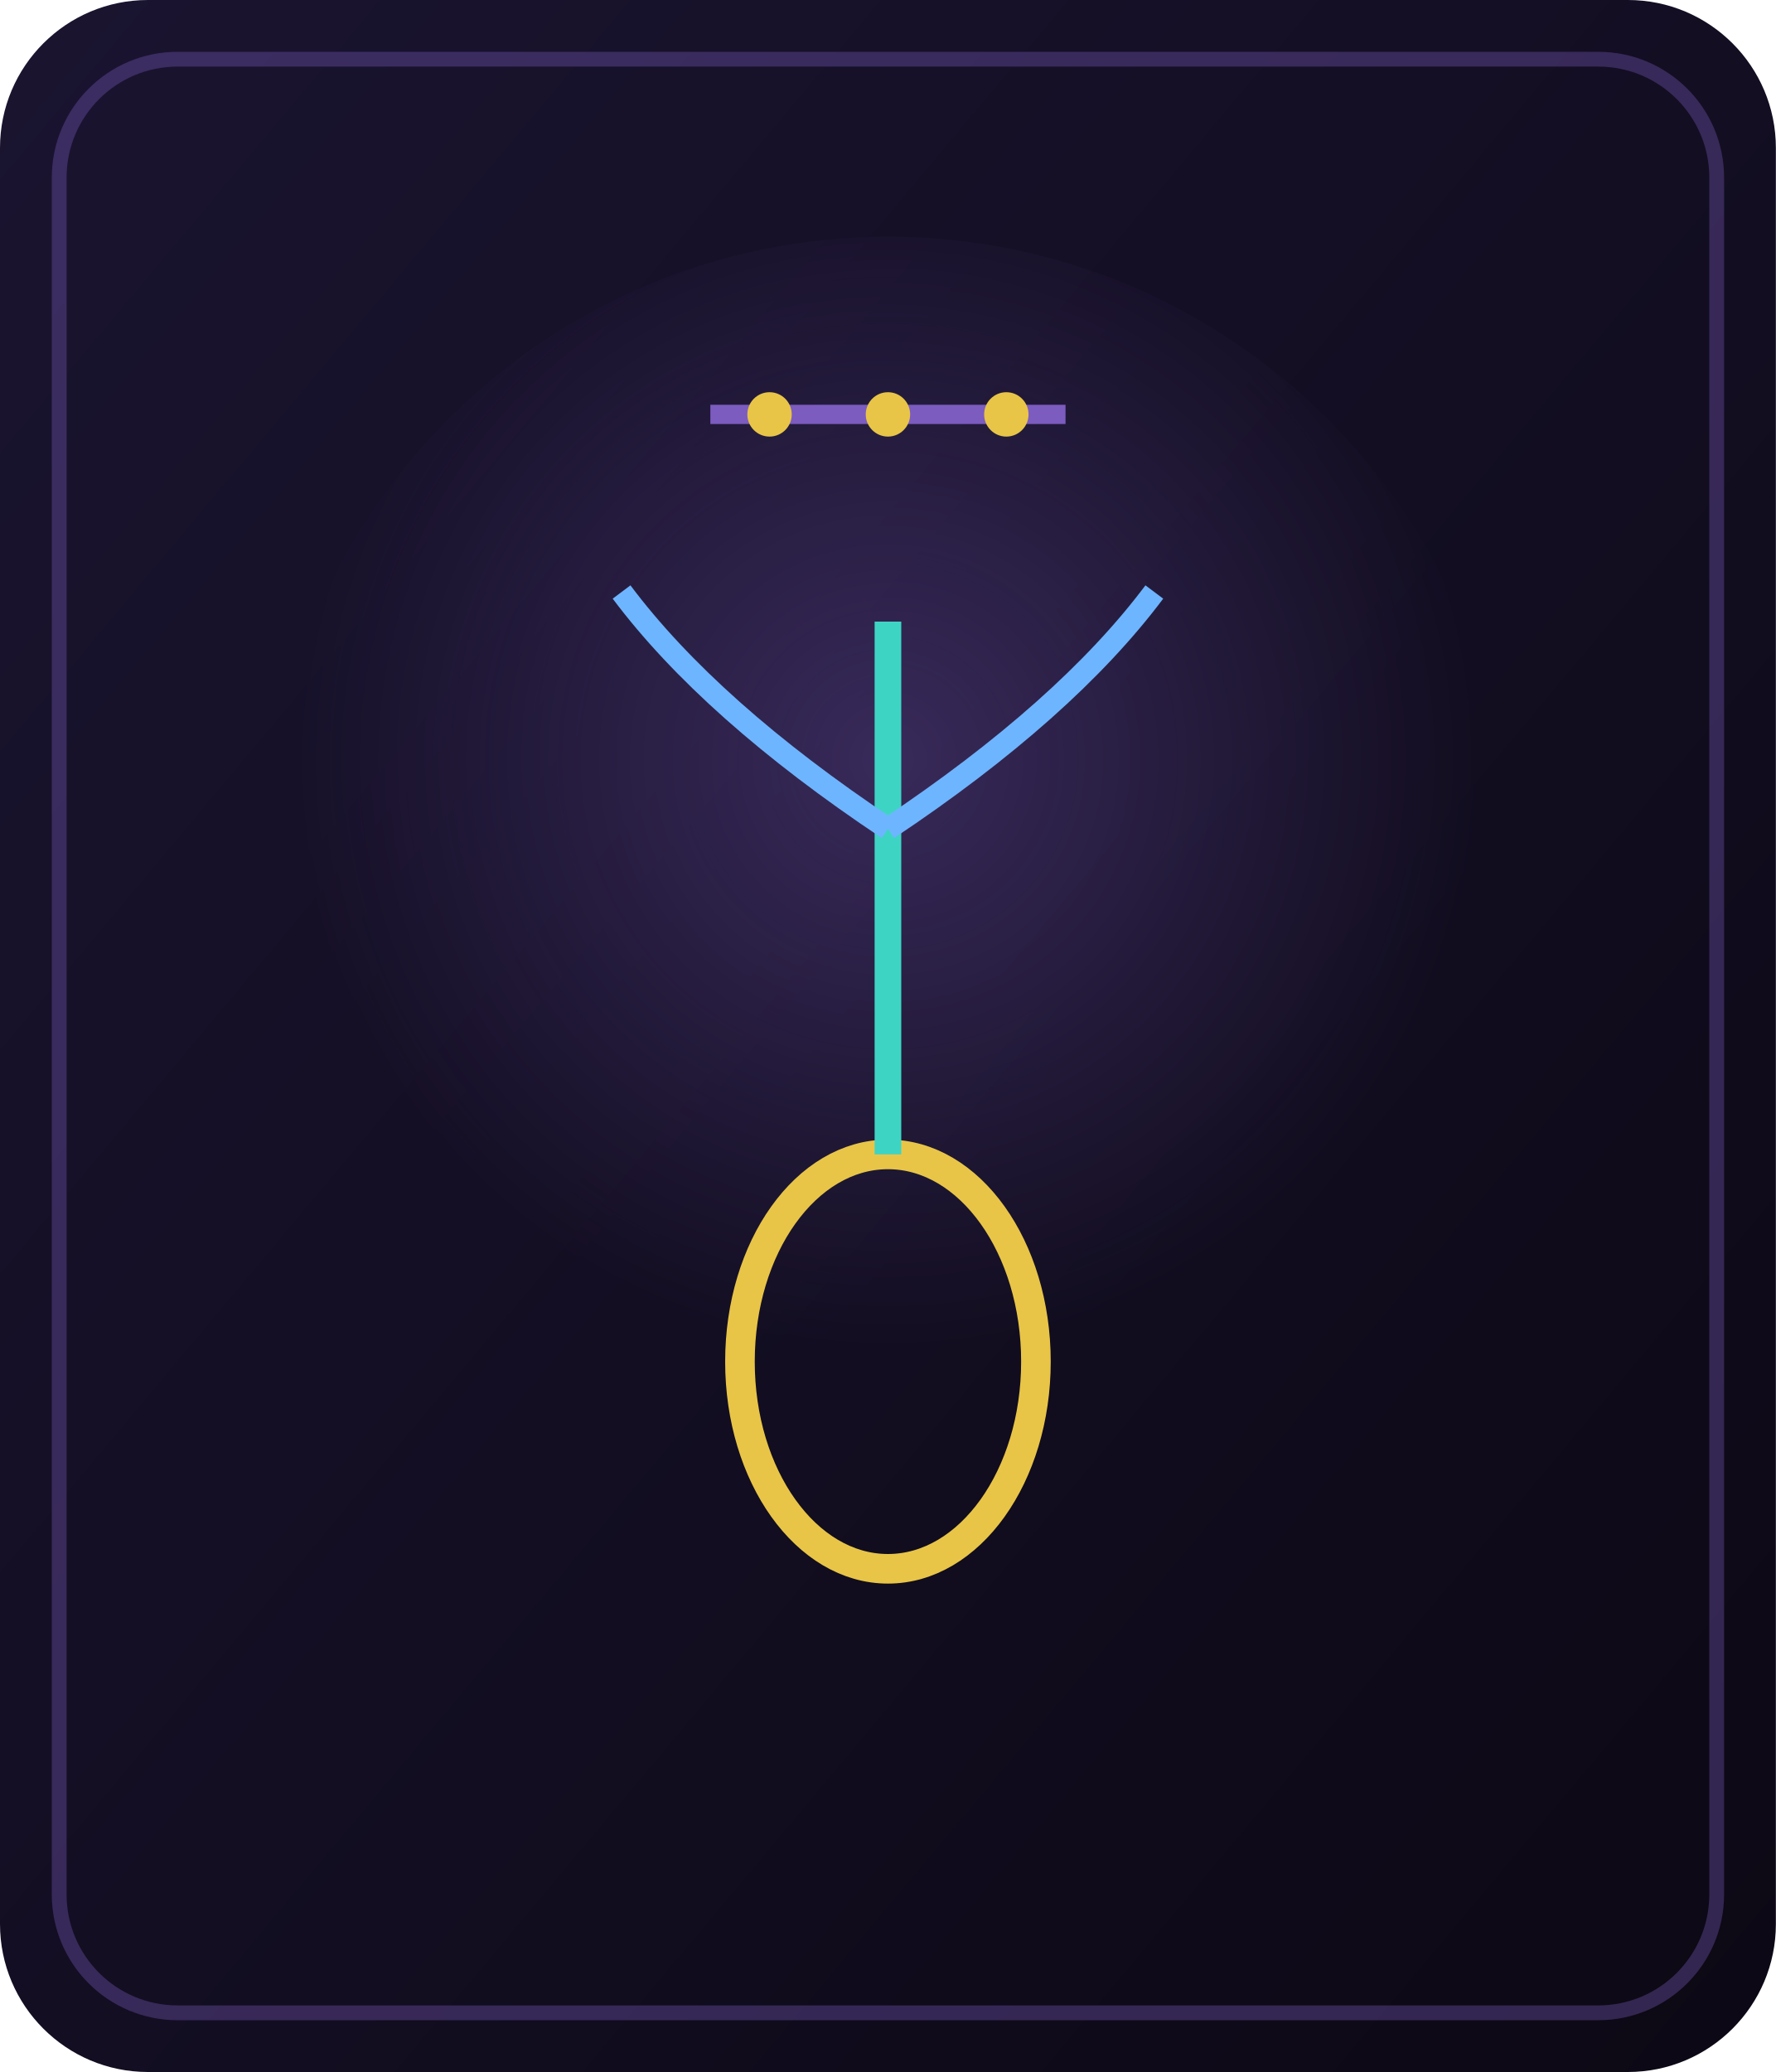
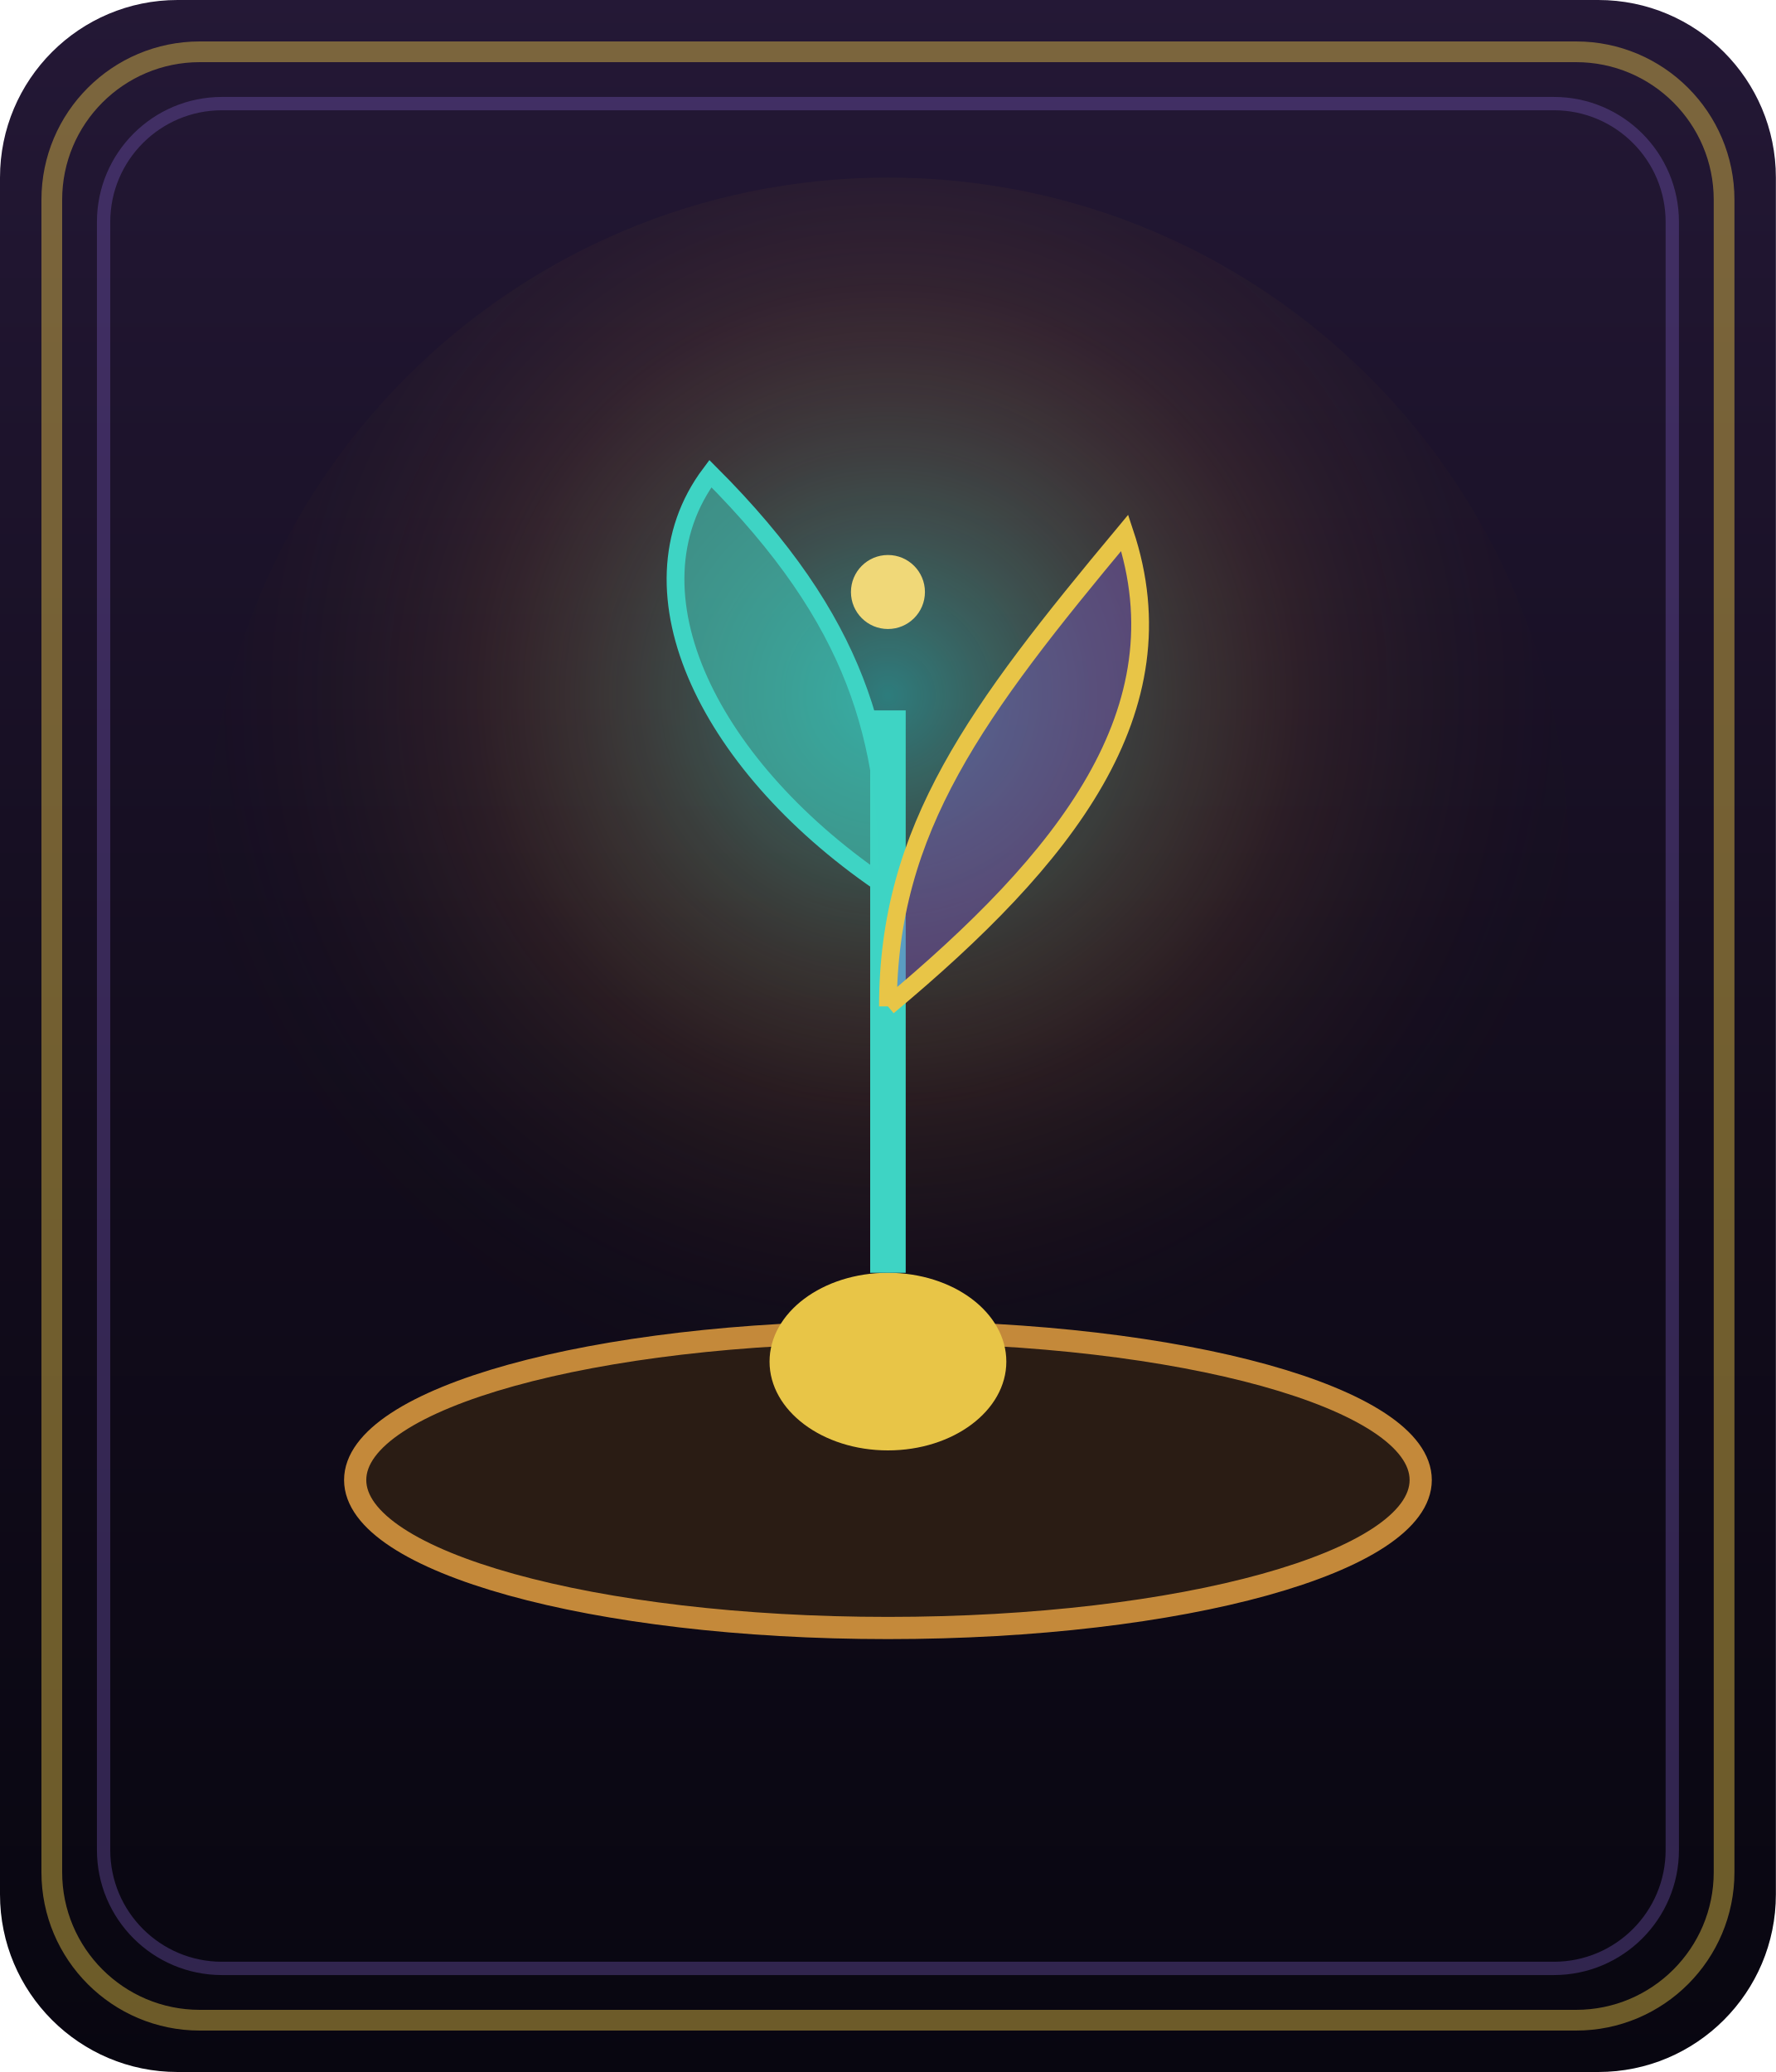
<svg xmlns="http://www.w3.org/2000/svg" viewBox="0 0 120 140" role="img" aria-label="Samenwort">
  <defs>
-     <linearGradient id="bg17" x1="0" y1="0" x2="1" y2="1">
-       <stop offset="0%" stop-color="#1a1430" />
-       <stop offset="100%" stop-color="#0c0814" />
+     <linearGradient id="bg17" x1="0" y1="0" x2="0" y2="1">
+       <stop offset="0%" stop-color="#241836" />
+       <stop offset="55%" stop-color="#120c1c" />
+       <stop offset="100%" stop-color="#080610" />
    </linearGradient>
-     <radialGradient id="glow17" cx="50%" cy="42%" r="48%">
-       <stop offset="0%" stop-color="#7c5cbf" stop-opacity="0.35" />
-       <stop offset="100%" stop-color="#7c5cbf" stop-opacity="0" />
+     <radialGradient id="glow17" cx="50%" cy="38%" r="55%">
+       <stop offset="0%" stop-color="#3ed4c4" stop-opacity="0.55" />
+       <stop offset="55%" stop-color="#c4893a" stop-opacity="0.12" />
+       <stop offset="100%" stop-color="#000" stop-opacity="0" />
    </radialGradient>
+     <linearGradient id="gold17" x1="0" y1="0" x2="1" y2="1">
+       <stop offset="0%" stop-color="#f0d878" />
+       <stop offset="100%" stop-color="#c9a030" />
+     </linearGradient>
  </defs>
-   <rect width="120" height="140" rx="10" fill="url(#bg17)" />
-   <rect x="4" y="4" width="112" height="132" rx="8" fill="none" stroke="#7c5cbf" stroke-opacity="0.35" stroke-width="1" />
-   <circle cx="60" cy="58" r="42" fill="url(#glow17)" />
-   <ellipse cx="60" cy="92" rx="10" ry="14" fill="none" stroke="#e8c547" stroke-width="2" />
-   <path d="M60 78 V42" stroke="#3ed4c4" stroke-width="1.8" />
-   <path d="M60 56 Q48 48 42 40" fill="none" stroke="#6eb5ff" stroke-width="1.5" />
-   <path d="M60 56 Q72 48 78 40" fill="none" stroke="#6eb5ff" stroke-width="1.5" />
-   <path d="M48 28 H72" stroke="#7c5cbf" stroke-width="1.3" />
-   <circle cx="52" cy="28" r="1.5" fill="#e8c547" />
-   <circle cx="60" cy="28" r="1.5" fill="#e8c547" />
-   <circle cx="68" cy="28" r="1.5" fill="#e8c547" />
+   <rect width="120" height="140" rx="12" fill="url(#bg17)" />
+   <rect x="3.5" y="3.5" width="113" height="133" rx="10" fill="none" stroke="#e8c547" stroke-opacity="0.45" stroke-width="1.4" />
+   <rect x="7" y="7" width="106" height="126" rx="8" fill="none" stroke="#7c5cbf" stroke-opacity="0.35" stroke-width="0.9" />
+   <circle cx="60" cy="58" r="46" fill="url(#glow17)" />
+   <ellipse cx="60" cy="100" rx="36" ry="10" fill="#2a1c14" stroke="#c4893a" stroke-width="1.5" />
+   <ellipse cx="60" cy="92" rx="8" ry="6" fill="#e8c547" />
+   <path d="M60 86 V48" stroke="#3ed4c4" stroke-width="2.4" />
+   <path d="M60 60 C48 52 42 40 48 32 C58 42 60 50 60 60" fill="#3ed4c4" fill-opacity="0.55" stroke="#3ed4c4" stroke-width="1.2" />
+   <path d="M60 68 C72 58 80 48 76 36 C66 48 60 56 60 68" fill="#7c5cbf" fill-opacity="0.45" stroke="#e8c547" stroke-width="1.2" />
+   <circle cx="60" cy="40" r="2.5" fill="#f0d878" />
</svg>
